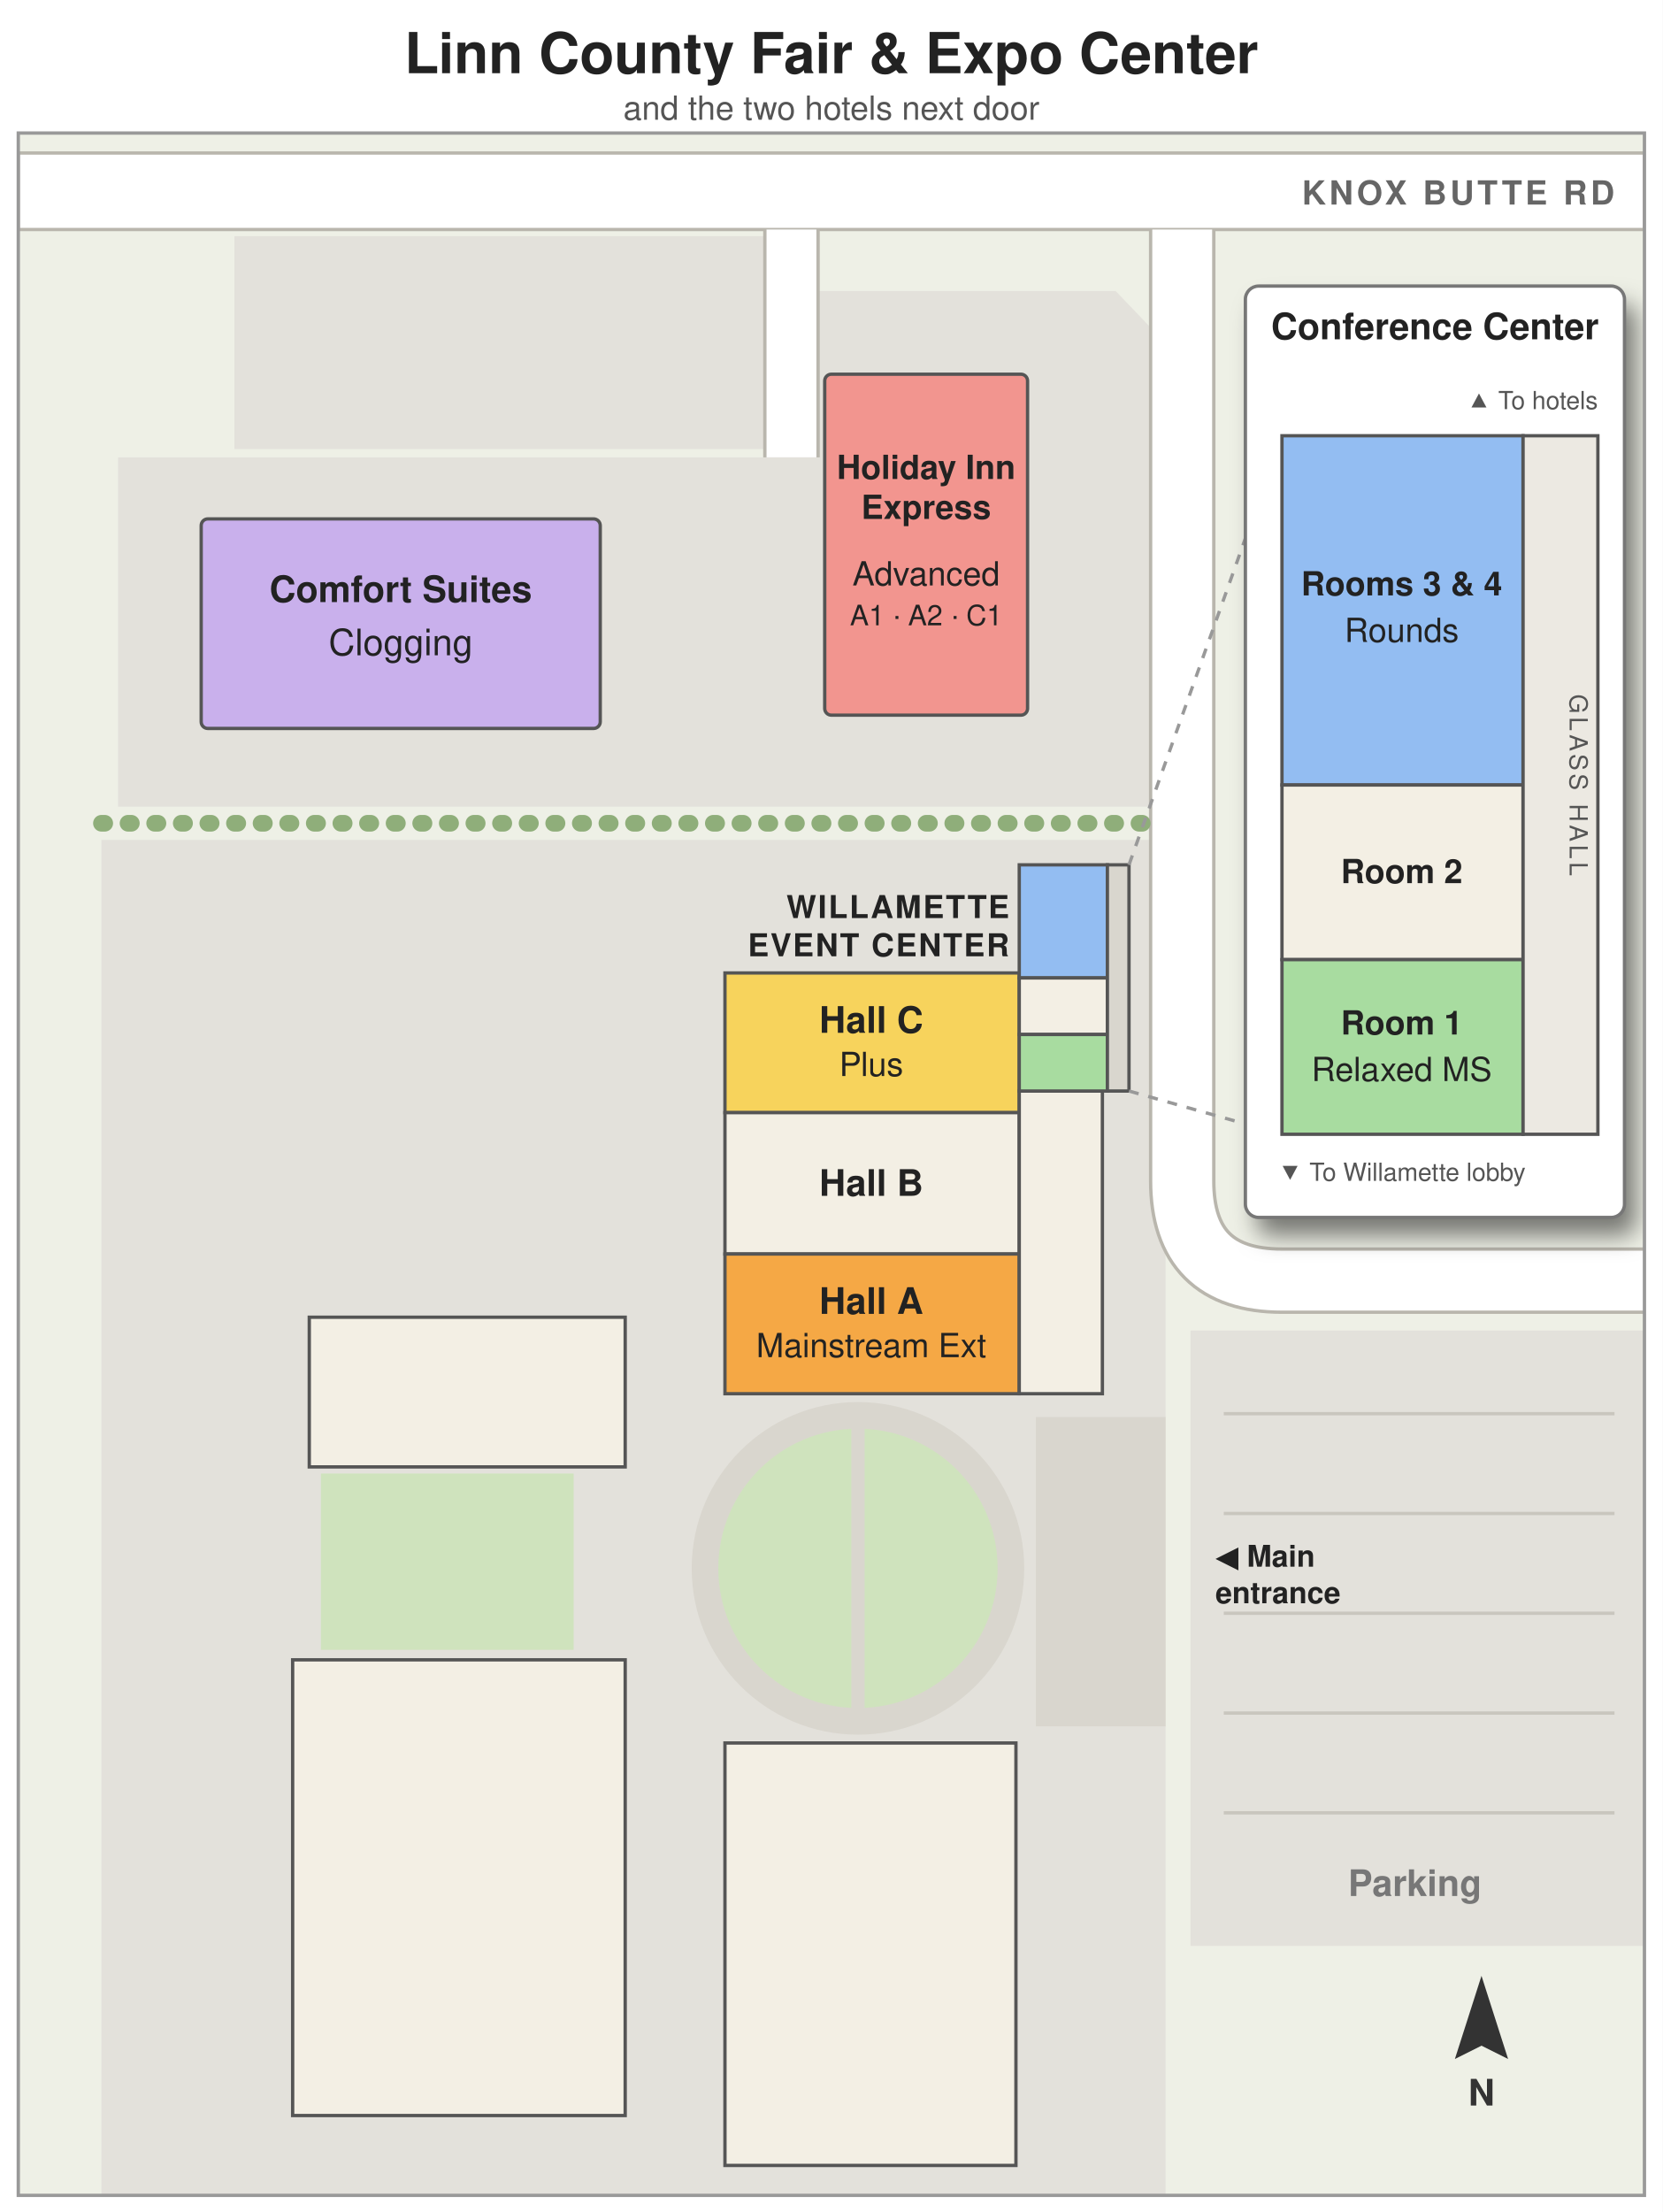
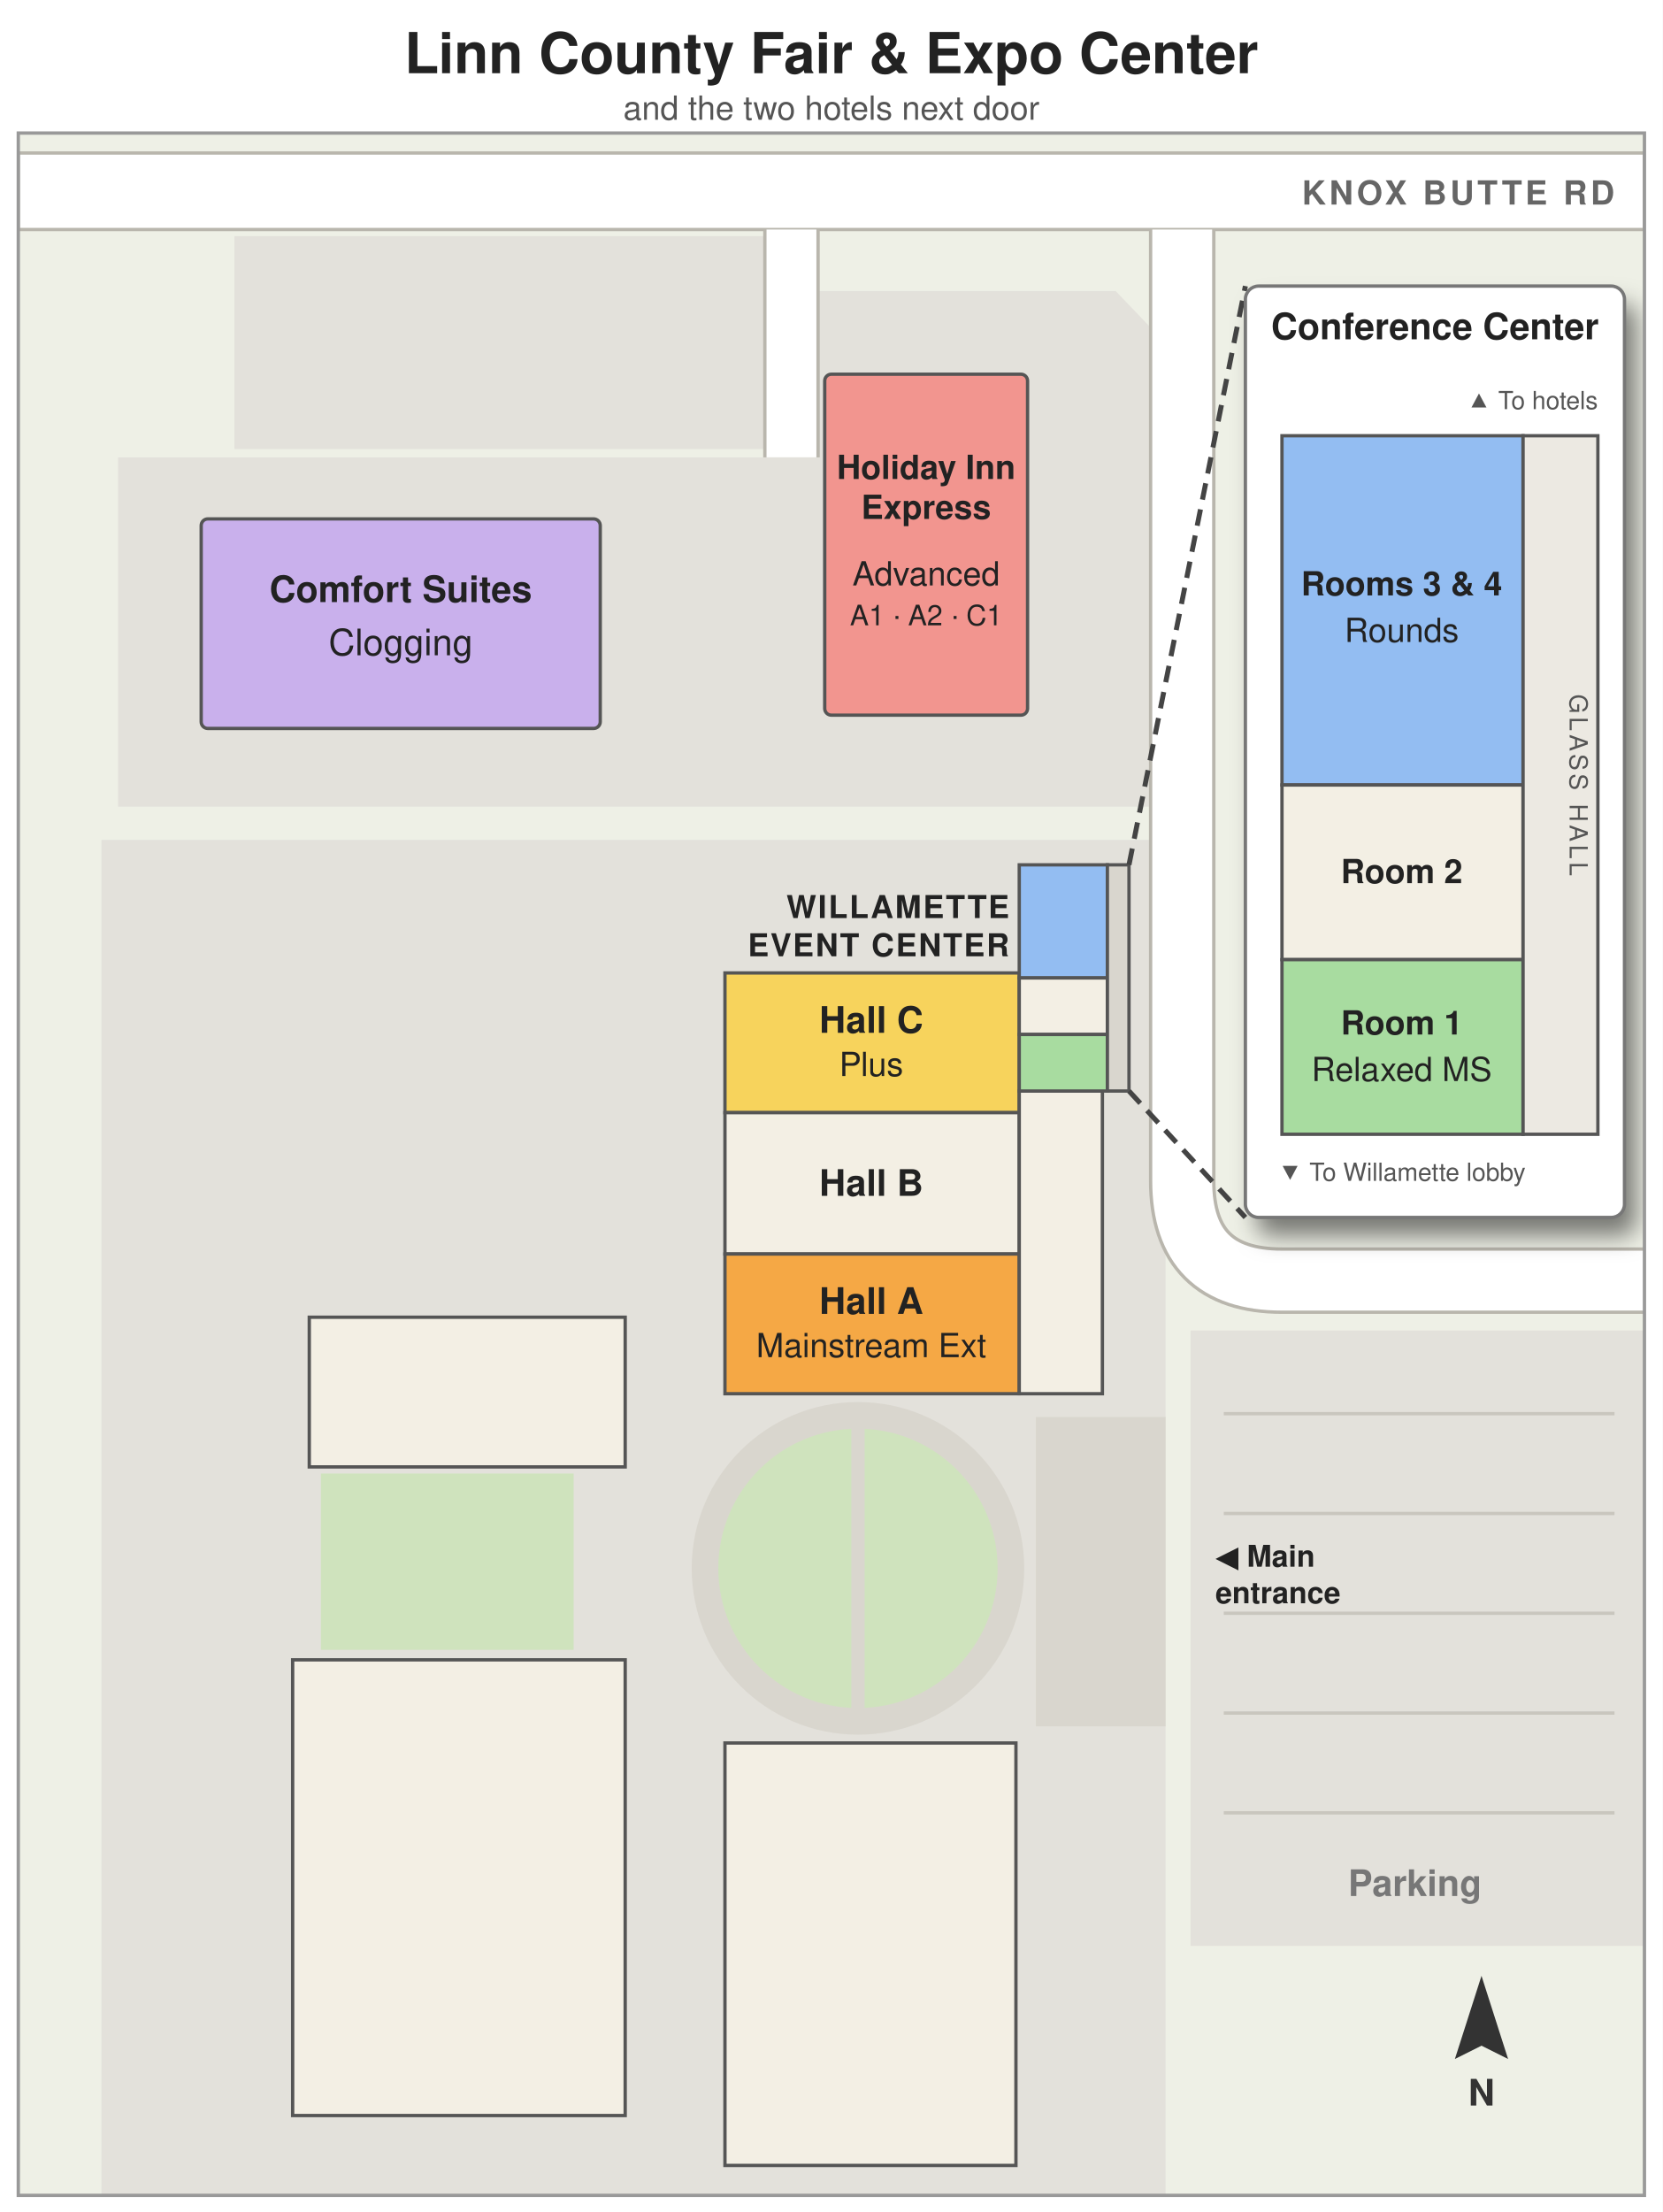
<svg xmlns="http://www.w3.org/2000/svg" width="1000" height="1330" viewBox="0 0 1000 1330" font-family="Helvetica, Arial, sans-serif">
  <rect width="1000" height="1330" fill="#ffffff" />
  <text x="500" y="44" text-anchor="middle" font-size="34" font-weight="bold" fill="#222">Linn County Fair &amp; Expo Center</text>
  <text x="500" y="72" text-anchor="middle" font-size="20" fill="#555">and the two hotels next door</text>
  <g transform="translate(11, 80)">
    <clipPath id="mapClip">
      <rect x="0" y="0" width="978" height="1240" />
    </clipPath>
    <g clip-path="url(#mapClip)">
      <rect x="0" y="0" width="978" height="1240" fill="#eef0e6" />
      <rect x="50" y="425" width="640" height="815" fill="#e3e1db" />
      <path d="M60 195 H475 V95 H660 L682 118 V405 H60 Z" fill="#e3e1db" />
      <rect x="130" y="62" width="320" height="128" fill="#e3e1db" />
      <rect x="705" y="720" width="273" height="370" fill="#e3e1db" />
      <g stroke="#c9c6be" stroke-width="2">
        <line x1="725" y1="770" x2="960" y2="770" />
        <line x1="725" y1="830" x2="960" y2="830" />
        <line x1="725" y1="890" x2="960" y2="890" />
        <line x1="725" y1="950" x2="960" y2="950" />
        <line x1="725" y1="1010" x2="960" y2="1010" />
      </g>
      <rect x="0" y="12" width="978" height="46" fill="#ffffff" stroke="#b9b6ad" stroke-width="2" />
      <text x="960" y="43" text-anchor="end" font-size="20" font-weight="bold" fill="#666" letter-spacing="2">KNOX BUTTE RD</text>
      <path d="M465 58 V195" stroke="#b9b6ad" stroke-width="34" fill="none" />
      <path d="M465 58 V195" stroke="#ffffff" stroke-width="30" fill="none" />
      <path d="M700 58 V630 Q700 690 760 690 H978" stroke="#b9b6ad" stroke-width="40" fill="none" />
      <path d="M700 58 V630 Q700 690 760 690 H978" stroke="#ffffff" stroke-width="36" fill="none" />
-       <line x1="50" y1="415" x2="684" y2="415" stroke="#8fae7a" stroke-width="10" stroke-dasharray="2 14" stroke-linecap="round" />
      <rect x="110" y="232" width="240" height="126" rx="4" fill="#c9b0ec" stroke="#555" stroke-width="2" />
      <text x="230" y="282" text-anchor="middle" font-size="22" font-weight="bold" fill="#222">Comfort Suites</text>
      <text x="230" y="314" text-anchor="middle" font-size="22" fill="#222">Clogging</text>
      <rect x="485" y="145" width="122" height="205" rx="4" fill="#f2958f" stroke="#555" stroke-width="2" />
      <text x="546" y="208" text-anchor="middle" font-size="20" font-weight="bold" fill="#222">Holiday Inn</text>
      <text x="546" y="232" text-anchor="middle" font-size="20" font-weight="bold" fill="#222">Express</text>
      <text x="546" y="272" text-anchor="middle" font-size="20" fill="#222">Advanced</text>
      <text x="546" y="296" text-anchor="middle" font-size="17" fill="#222">A1 · A2 · C1</text>
      <text x="596" y="472" text-anchor="end" font-size="19" font-weight="bold" fill="#222" letter-spacing="1">WILLAMETTE</text>
      <text x="596" y="495" text-anchor="end" font-size="19" font-weight="bold" fill="#222" letter-spacing="1">EVENT CENTER</text>
      <rect x="425" y="505" width="177" height="84" fill="#f7d35c" stroke="#555" stroke-width="2" />
      <text x="513" y="541" text-anchor="middle" font-size="22" font-weight="bold" fill="#222">Hall C</text>
      <text x="513" y="567" text-anchor="middle" font-size="20" fill="#222">Plus</text>
      <rect x="425" y="589" width="177" height="85" fill="#f3efe4" stroke="#555" stroke-width="2" />
      <text x="513" y="639" text-anchor="middle" font-size="22" font-weight="bold" fill="#222">Hall B</text>
      <rect x="425" y="674" width="177" height="84" fill="#f5a845" stroke="#555" stroke-width="2" />
      <text x="513" y="710" text-anchor="middle" font-size="22" font-weight="bold" fill="#222">Hall A</text>
      <text x="513" y="736" text-anchor="middle" font-size="20" fill="#222">Mainstream Ext</text>
      <rect x="602" y="576" width="50" height="182" fill="#f3efe4" stroke="#555" stroke-width="2" />
      <g stroke="#555" stroke-width="2">
        <rect x="602" y="440" width="53" height="68" fill="#93bdf2" />
        <rect x="602" y="508" width="53" height="34" fill="#f3efe4" />
        <rect x="602" y="542" width="53" height="34" fill="#a8dca0" />
        <rect x="655" y="440" width="13" height="136" fill="#d9d6ce" />
      </g>
-       <g stroke="#999" stroke-width="2" stroke-dasharray="6 6" fill="none">
-         <line x1="668" y1="440" x2="760" y2="182" />
-         <line x1="668" y1="576" x2="760" y2="602" />
+       <g stroke="#444" stroke-width="3" stroke-dasharray="10 6" fill="none">
+         <line x1="668" y1="440" x2="738" y2="92" />
+         <line x1="668" y1="576" x2="738" y2="652" />
      </g>
      <filter id="insetShadow" x="-20%" y="-20%" width="140%" height="140%">
        <feGaussianBlur stdDeviation="7" />
      </filter>
      <rect x="745" y="103" width="228" height="560" rx="8" fill="#000" opacity="0.5" filter="url(#insetShadow)" />
      <rect x="738" y="92" width="228" height="560" rx="8" fill="#ffffff" stroke="#777" stroke-width="2" />
      <text x="852" y="124" text-anchor="middle" font-size="22" font-weight="bold" fill="#222">Conference Center</text>
      <text x="950" y="166" text-anchor="end" font-size="15" fill="#555">▲ To hotels</text>
      <g stroke="#555" stroke-width="2">
        <rect x="760" y="182" width="145" height="210" fill="#93bdf2" />
        <rect x="760" y="392" width="145" height="105" fill="#f3efe4" />
        <rect x="760" y="497" width="145" height="105" fill="#a8dca0" />
        <rect x="905" y="182" width="45" height="420" fill="#ece9e2" />
      </g>
      <text x="832" y="278" text-anchor="middle" font-size="20" font-weight="bold" fill="#222">Rooms 3 &amp; 4</text>
      <text x="832" y="306" text-anchor="middle" font-size="20" fill="#222">Rounds</text>
      <text x="832" y="451" text-anchor="middle" font-size="20" font-weight="bold" fill="#222">Room 2</text>
      <text x="832" y="542" text-anchor="middle" font-size="20" font-weight="bold" fill="#222">Room 1</text>
      <text x="832" y="570" text-anchor="middle" font-size="20" fill="#222">Relaxed MS</text>
      <text transform="translate(933, 392) rotate(90)" text-anchor="middle" font-size="15" fill="#555" letter-spacing="2">GLASS HALL</text>
      <text x="832" y="630" text-anchor="middle" font-size="15" fill="#555">▼ To Willamette lobby</text>
      <circle cx="505" cy="863" r="100" fill="#d9d6ce" />
      <circle cx="505" cy="863" r="84" fill="#cfe3bd" />
      <line x1="505" y1="765" x2="505" y2="961" stroke="#d9d6ce" stroke-width="8" />
      <g fill="#f3efe4" stroke="#555" stroke-width="2">
        <rect x="175" y="712" width="190" height="90" />
        <rect x="165" y="918" width="200" height="274" />
        <rect x="425" y="968" width="175" height="254" />
      </g>
      <rect x="182" y="806" width="152" height="106" fill="#cfe3bd" />
      <rect x="612" y="772" width="78" height="186" fill="#d9d6ce" />
      <text x="720" y="862" font-size="18" font-weight="bold" fill="#222">◀ Main</text>
      <text x="720" y="884" font-size="18" font-weight="bold" fill="#222">entrance</text>
      <text x="840" y="1060" text-anchor="middle" font-size="22" font-weight="bold" fill="#777">Parking</text>
      <g transform="translate(880, 1150)">
        <path d="M0 -42 L16 8 L0 0 L-16 8 Z" fill="#333" />
        <text x="0" y="36" text-anchor="middle" font-size="22" font-weight="bold" fill="#333">N</text>
      </g>
    </g>
    <rect x="0" y="0" width="978" height="1240" fill="none" stroke="#999" stroke-width="2" />
  </g>
</svg>
